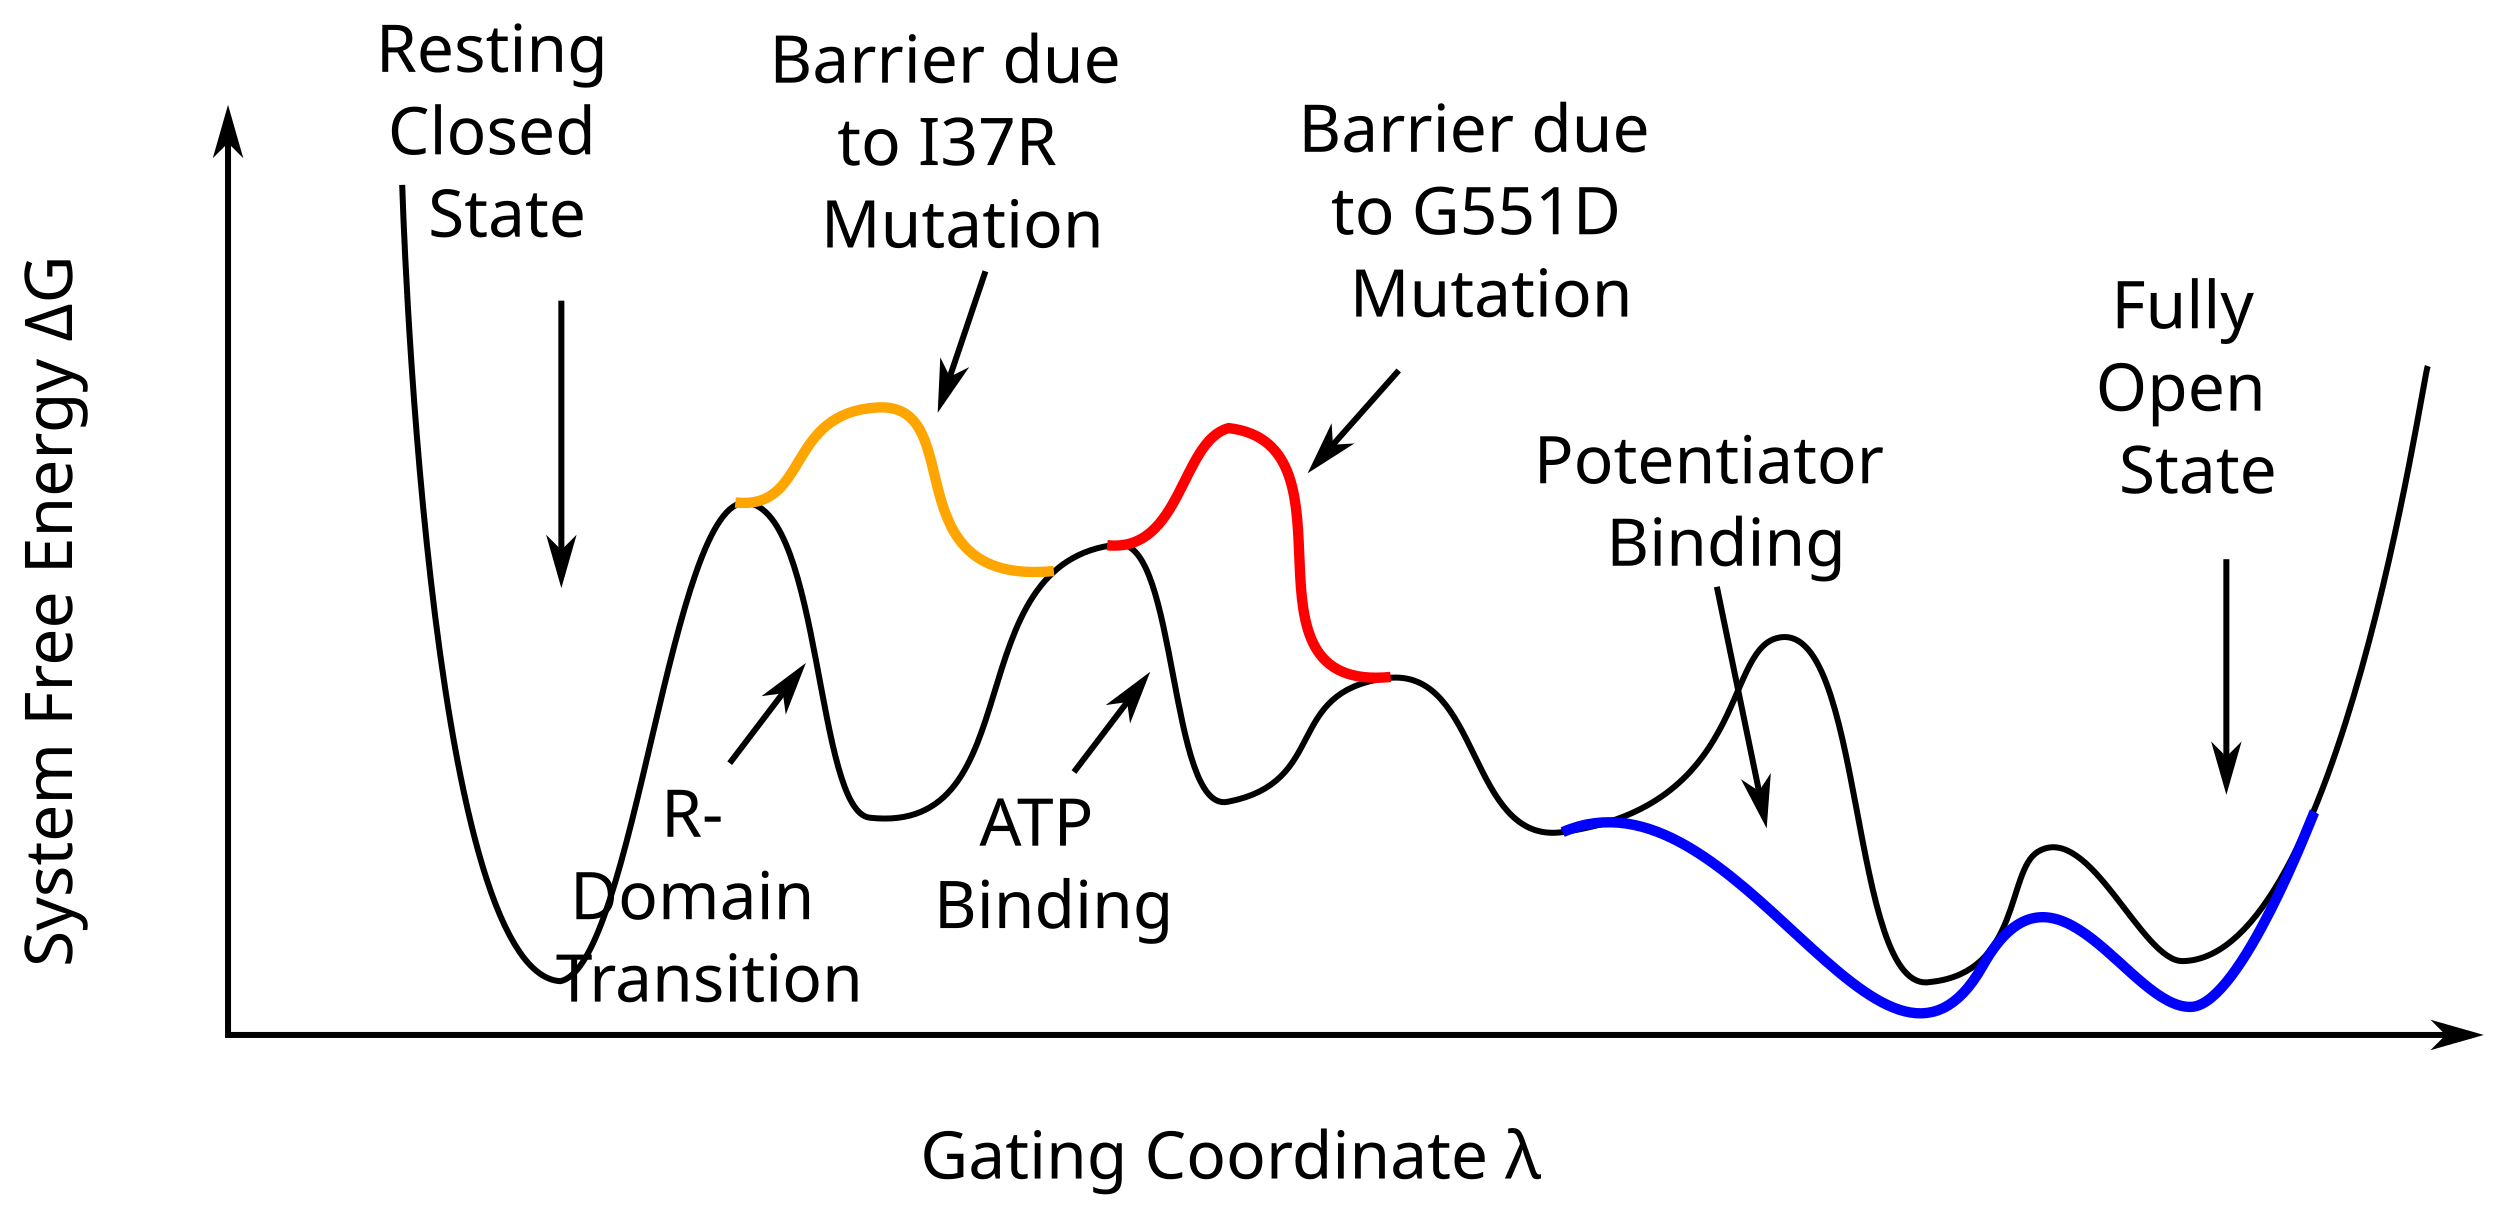
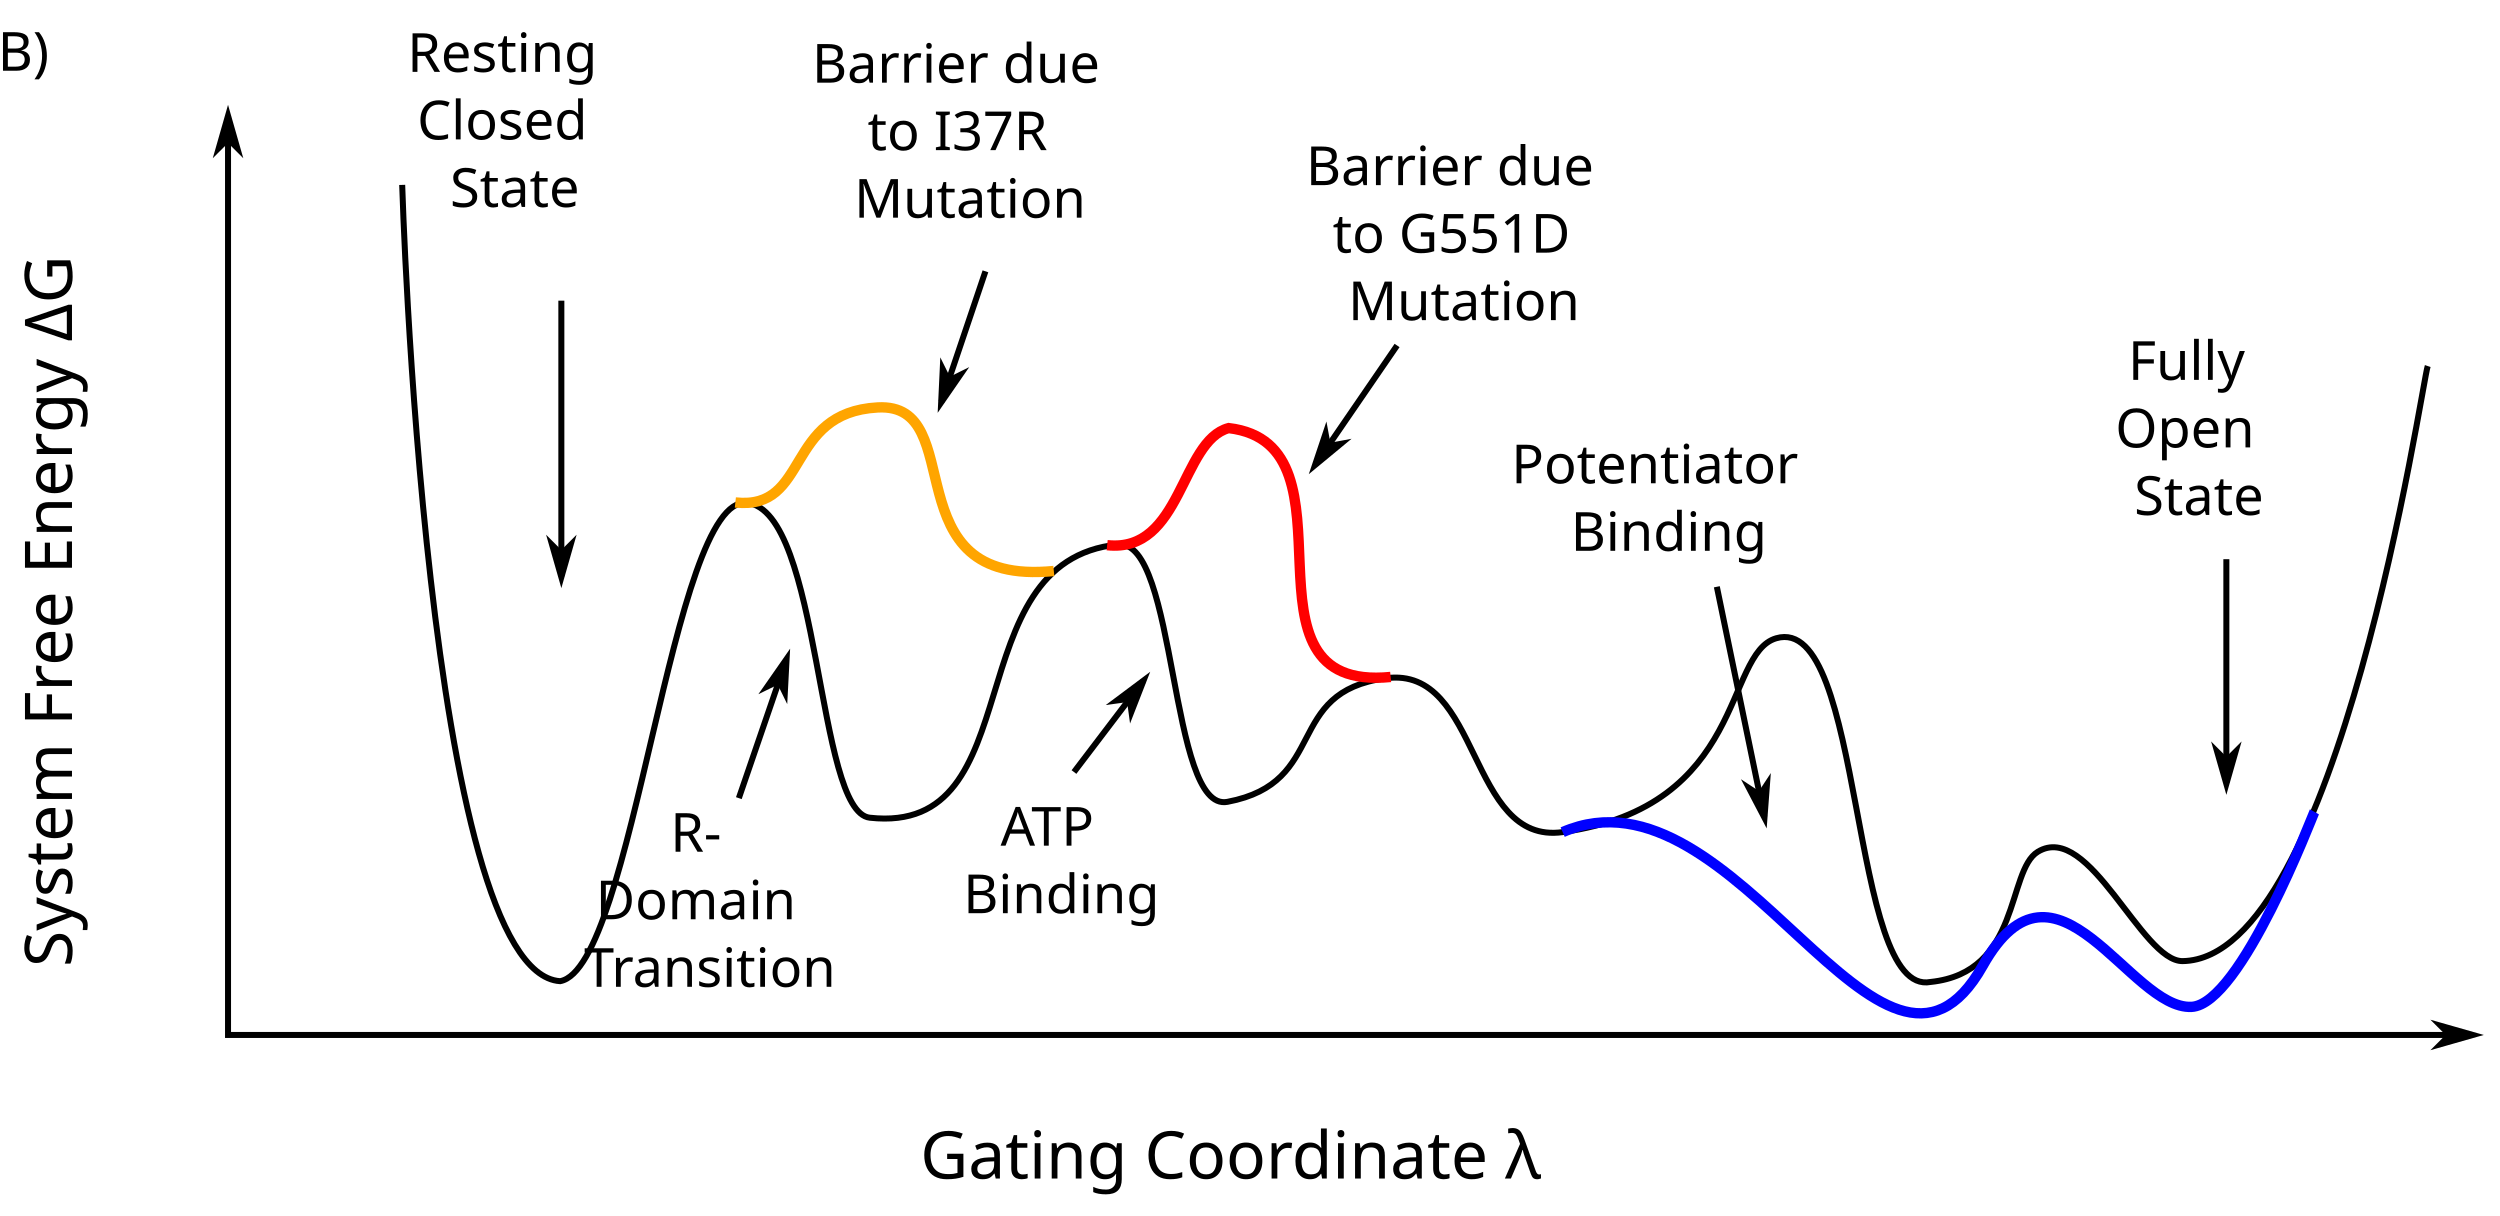
<svg xmlns="http://www.w3.org/2000/svg" width="401.318mm" height="195.096mm" viewBox="0 0 401.318 195.096" version="1.1" id="svg8">
  <defs id="defs2">
    <marker orient="auto" refY="0" refX="0" id="Arrow1Mstart" style="overflow:visible">
      <path id="path904" d="M 0,0 5,-5 -12.5,0 5,5 Z" style="fill:#000000;fill-opacity:1;fill-rule:evenodd;stroke:#000000;stroke-width:1pt;stroke-opacity:1" transform="matrix(0.4,0,0,0.4,4,0)" />
    </marker>
    <marker orient="auto" refY="0" refX="0" id="Arrow1Lstart" style="overflow:visible">
      <path id="path898" d="M 0,0 5,-5 -12.5,0 5,5 Z" style="fill:#000000;fill-opacity:1;fill-rule:evenodd;stroke:#000000;stroke-width:1pt;stroke-opacity:1" transform="matrix(0.8,0,0,0.8,10,0)" />
    </marker>
    <marker orient="auto" refY="0" refX="0" id="Arrow1Mend" style="overflow:visible">
      <path id="path907" d="M 0,0 5,-5 -12.5,0 5,5 Z" style="fill:#000000;fill-opacity:1;fill-rule:evenodd;stroke:#000000;stroke-width:1pt;stroke-opacity:1" transform="matrix(-0.4,0,0,-0.4,-4,0)" />
    </marker>
    <marker orient="auto" refY="0" refX="0" id="Arrow2Lend" style="overflow:visible">
      <path id="path919" style="fill:#000000;fill-opacity:1;fill-rule:evenodd;stroke:#000000;stroke-width:0.625;stroke-linejoin:round;stroke-opacity:1" d="M 8.719,4.034 -2.207,0.016 8.719,-4.002 c -1.745,2.372 -1.735,5.617 -6e-7,8.035 z" transform="matrix(-1.1,0,0,-1.1,-1.1,0)" />
    </marker>
    <marker orient="auto" refY="0" refX="0" id="Arrow2Lstart" style="overflow:visible">
      <path id="path916" style="fill:#000000;fill-opacity:1;fill-rule:evenodd;stroke:#000000;stroke-width:0.625;stroke-linejoin:round;stroke-opacity:1" d="M 8.719,4.034 -2.207,0.016 8.719,-4.002 c -1.745,2.372 -1.735,5.617 -6e-7,8.035 z" transform="matrix(1.1,0,0,1.1,1.1,0)" />
    </marker>
    <marker orient="auto" refY="0" refX="0" id="Arrow1Mstart-3" style="overflow:visible">
      <path id="path904-6" d="M 0,0 5,-5 -12.5,0 5,5 Z" style="fill:#000000;fill-opacity:1;fill-rule:evenodd;stroke:#000000;stroke-width:1pt;stroke-opacity:1" transform="matrix(0.4,0,0,0.4,4,0)" />
    </marker>
    <marker orient="auto" refY="0" refX="0" id="Arrow1Mend-7" style="overflow:visible">
      <path id="path907-5" d="M 0,0 5,-5 -12.5,0 5,5 Z" style="fill:#000000;fill-opacity:1;fill-rule:evenodd;stroke:#000000;stroke-width:1pt;stroke-opacity:1" transform="matrix(-0.4,0,0,-0.4,-4,0)" />
    </marker>
    <marker orient="auto" refY="0" refX="0" id="Arrow1Mend-7-5" style="overflow:visible">
      <path id="path907-5-6" d="M 0,0 5,-5 -12.5,0 5,5 Z" style="fill:#000000;fill-opacity:1;fill-rule:evenodd;stroke:#000000;stroke-width:1pt;stroke-opacity:1" transform="matrix(-0.4,0,0,-0.4,-4,0)" />
    </marker>
    <marker orient="auto" refY="0" refX="0" id="Arrow1Mend-7-5-9" style="overflow:visible">
      <path id="path907-5-6-2" d="M 0,0 5,-5 -12.5,0 5,5 Z" style="fill:#000000;fill-opacity:1;fill-rule:evenodd;stroke:#000000;stroke-width:1pt;stroke-opacity:1" transform="matrix(-0.4,0,0,-0.4,-4,0)" />
    </marker>
    <marker orient="auto" refY="0" refX="0" id="Arrow1Mend-7-5-9-2" style="overflow:visible">
      <path id="path907-5-6-2-3" d="M 0,0 5,-5 -12.5,0 5,5 Z" style="fill:#000000;fill-opacity:1;fill-rule:evenodd;stroke:#000000;stroke-width:1pt;stroke-opacity:1" transform="matrix(-0.4,0,0,-0.4,-4,0)" />
    </marker>
    <marker orient="auto" refY="0" refX="0" id="Arrow1Mend-7-5-5" style="overflow:visible">
      <path id="path907-5-6-9" d="M 0,0 5,-5 -12.5,0 5,5 Z" style="fill:#000000;fill-opacity:1;fill-rule:evenodd;stroke:#000000;stroke-width:1pt;stroke-opacity:1" transform="matrix(-0.4,0,0,-0.4,-4,0)" />
    </marker>
    <marker orient="auto" refY="0" refX="0" id="Arrow1Mend-7-5-5-2" style="overflow:visible">
      <path id="path907-5-6-9-8" d="M 0,0 5,-5 -12.5,0 5,5 Z" style="fill:#000000;fill-opacity:1;fill-rule:evenodd;stroke:#000000;stroke-width:1pt;stroke-opacity:1" transform="matrix(-0.4,0,0,-0.4,-4,0)" />
    </marker>
    <marker orient="auto" refY="0" refX="0" id="Arrow1Mend-7-5-5-29" style="overflow:visible">
      <path id="path907-5-6-9-3" d="M 0,0 5,-5 -12.5,0 5,5 Z" style="fill:#000000;fill-opacity:1;fill-rule:evenodd;stroke:#000000;stroke-width:1pt;stroke-opacity:1" transform="matrix(-0.4,0,0,-0.4,-4,0)" />
    </marker>
    <marker orient="auto" refY="0" refX="0" id="Arrow1Mend-7-5-5-8" style="overflow:visible">
      <path id="path907-5-6-9-4" d="M 0,0 5,-5 -12.5,0 5,5 Z" style="fill:#000000;fill-opacity:1;fill-rule:evenodd;stroke:#000000;stroke-width:1pt;stroke-opacity:1" transform="matrix(-0.4,0,0,-0.4,-4,0)" />
    </marker>
    <marker orient="auto" refY="0" refX="0" id="Arrow1Mend-7-5-5-6" style="overflow:visible">
      <path id="path907-5-6-9-2" d="M 0,0 5,-5 -12.5,0 5,5 Z" style="fill:#000000;fill-opacity:1;fill-rule:evenodd;stroke:#000000;stroke-width:1pt;stroke-opacity:1" transform="matrix(-0.4,0,0,-0.4,-4,0)" />
    </marker>
    <marker orient="auto" refY="0" refX="0" id="Arrow1Mend-7-5-5-27" style="overflow:visible">
      <path id="path907-5-6-9-0" d="M 0,0 5,-5 -12.5,0 5,5 Z" style="fill:#000000;fill-opacity:1;fill-rule:evenodd;stroke:#000000;stroke-width:1pt;stroke-opacity:1" transform="matrix(-0.4,0,0,-0.4,-4,0)" />
    </marker>
    <marker orient="auto" refY="0" refX="0" id="Arrow1Mend-7-5-5-8-6" style="overflow:visible">
      <path id="path907-5-6-9-4-1" d="M 0,0 5,-5 -12.5,0 5,5 Z" style="fill:#000000;fill-opacity:1;fill-rule:evenodd;stroke:#000000;stroke-width:1pt;stroke-opacity:1" transform="matrix(-0.4,0,0,-0.4,-4,0)" />
    </marker>
    <marker orient="auto" refY="0" refX="0" id="Arrow1Mend-7-5-5-8-3" style="overflow:visible">
      <path id="path907-5-6-9-4-7" d="M 0,0 5,-5 -12.5,0 5,5 Z" style="fill:#000000;fill-opacity:1;fill-rule:evenodd;stroke:#000000;stroke-width:1pt;stroke-opacity:1" transform="matrix(-0.4,0,0,-0.4,-4,0)" />
    </marker>
  </defs>
  <g id="layer1" transform="translate(49.32827,1.820447)">
    <path style="fill:none;stroke:#000000;stroke-width:0.965;stroke-linecap:butt;stroke-linejoin:miter;stroke-miterlimit:4;stroke-dasharray:none;stroke-opacity:1" d="m 15.234,27.86 c 0,0 3.782,126.412 25.353,127.826 11.834,-2.135 17.836,-78.107 29.981,-76.793 12.007,1.299 11.055,49.581 19.723,50.55 26.362,2.929 13.473,-41.244 39.869,-43.853 9.542,-0.943 8.125,43.091 17.546,41.308 16.454,-3.114 8.869,-17.654 25.471,-19.848 15.319,-2.025 13.04,26.841 28.344,24.707 29.529,-4.118 25.877,-28.664 34.275,-31.117 14.307,-4.179 11.605,57.708 24.791,55.171 14.544,-1.523 12.192,-17.848 17.209,-20.898 8.27,-5.028 16.637,17.66 23.262,17.551 25.05,-0.414 38.382,-92.783 39.33,-95.524" id="path815-6" />
    <path style="fill:none;stroke:#000000;stroke-width:0.965;stroke-linecap:butt;stroke-linejoin:miter;stroke-miterlimit:4;stroke-dasharray:none;stroke-opacity:1;marker-start:url(#Arrow1Mstart);marker-end:url(#Arrow1Mend)" d="M -12.723,16.907 V 164.318 H 347.488" id="path896" />
    <text xml:space="preserve" style="font-style:normal;font-weight:normal;font-size:10.583px;line-height:1.25;font-family:sans-serif;letter-spacing:0px;word-spacing:0px;fill:#000000;fill-opacity:1;stroke:none;stroke-width:0.265" x="98.402" y="187.374" id="text1484">
      <tspan id="tspan1482" x="98.402" y="187.374" style="stroke-width:0.265">Gating Coordinate λ</tspan>
    </text>
    <text xml:space="preserve" style="font-style:normal;font-weight:normal;font-size:10.583px;line-height:1.25;font-family:sans-serif;letter-spacing:0px;word-spacing:0px;fill:#000000;fill-opacity:1;stroke:none;stroke-width:0.265" x="-153.406" y="-37.773" id="text1484-6" transform="rotate(-90)">
      <tspan id="tspan1482-2" x="-153.406" y="-37.773" style="stroke-width:0.265">System Free Energy ΔG </tspan>
    </text>
    <path style="fill:none;stroke:#000000;stroke-width:0.965;stroke-linecap:butt;stroke-linejoin:miter;stroke-miterlimit:4;stroke-dasharray:none;stroke-opacity:1;marker-end:url(#Arrow1Mend-7)" d="m 40.784,46.445 v 44.245" id="path896-3" />
-     <text xml:space="preserve" style="font-style:normal;font-weight:normal;font-size:10.583px;line-height:1.25;font-family:sans-serif;text-align:center;letter-spacing:0px;word-spacing:0px;text-anchor:middle;fill:#000000;fill-opacity:1;stroke:none;stroke-width:0.265" x="38.944" y="9.72" id="text2646">
-       <tspan id="tspan2644" x="40.626" y="9.72" style="text-align:center;text-anchor:middle;stroke-width:0.265">Resting </tspan>
-       <tspan x="40.626" y="22.95" style="text-align:center;text-anchor:middle;stroke-width:0.265" id="tspan2648">Closed </tspan>
-       <tspan x="38.944" y="36.179" style="text-align:center;text-anchor:middle;stroke-width:0.265" id="tspan2650">State</tspan>
+     <text xml:space="preserve" style="font-style:normal;font-weight:normal;font-size:8.672px;line-height:1.25;font-family:sans-serif;text-align:center;letter-spacing:0px;word-spacing:0px;text-anchor:middle;fill:#000000;fill-opacity:1;stroke:none;stroke-width:0.265" x="38.944" y="9.72" id="text2646">
+       <tspan id="tspan2644" x="40.322" y="9.72" style="text-align:center;text-anchor:middle;stroke-width:0.265">Resting </tspan>
+       <tspan x="40.322" y="20.56" style="text-align:center;text-anchor:middle;stroke-width:0.265" id="tspan2648">Closed </tspan>
+       <tspan x="38.944" y="31.4" style="text-align:center;text-anchor:middle;stroke-width:0.265" id="tspan2650">State</tspan>
    </text>
-     <text xml:space="preserve" style="font-style:normal;font-weight:normal;font-size:10.583px;line-height:1.25;font-family:sans-serif;text-align:center;letter-spacing:0px;word-spacing:0px;text-anchor:middle;fill:#000000;fill-opacity:1;stroke:none;stroke-width:0.265" x="126.686" y="133.93" id="text2646-1-9">
+     <text xml:space="preserve" style="font-style:normal;font-weight:normal;font-size:8.672px;line-height:1.25;font-family:sans-serif;text-align:center;letter-spacing:0px;word-spacing:0px;text-anchor:middle;fill:#000000;fill-opacity:1;stroke:none;stroke-width:0.265" x="126.686" y="133.93" id="text2646-1-9">
      <tspan x="126.686" y="133.93" style="text-align:center;text-anchor:middle;stroke-width:0.265" id="tspan3269-6">ATP</tspan>
-       <tspan x="126.686" y="147.16" style="text-align:center;text-anchor:middle;stroke-width:0.265" id="tspan1858">Binding</tspan>
+       <tspan x="126.686" y="144.77" style="text-align:center;text-anchor:middle;stroke-width:0.265" id="tspan1858">Binding</tspan>
    </text>
-     <text xml:space="preserve" style="font-style:normal;font-weight:normal;font-size:10.583px;line-height:1.25;font-family:sans-serif;text-align:center;letter-spacing:0px;word-spacing:0px;text-anchor:middle;fill:#000000;fill-opacity:1;stroke:none;stroke-width:0.265" x="310.368" y="50.874" id="text2646-6">
-       <tspan x="312.051" y="50.874" style="text-align:center;text-anchor:middle;stroke-width:0.265" id="tspan2650-7">Fully </tspan>
-       <tspan x="310.368" y="64.104" style="text-align:center;text-anchor:middle;stroke-width:0.265" id="tspan3352">Open</tspan>
-       <tspan x="310.368" y="77.333" style="text-align:center;text-anchor:middle;stroke-width:0.265" id="tspan3350">State</tspan>
+     <text xml:space="preserve" style="font-style:normal;font-weight:normal;font-size:8.672px;line-height:1.25;font-family:sans-serif;text-align:center;letter-spacing:0px;word-spacing:0px;text-anchor:middle;fill:#000000;fill-opacity:1;stroke:none;stroke-width:0.265" x="309.299" y="59.16" id="text2646-6">
+       <tspan x="310.678" y="59.16" style="text-align:center;text-anchor:middle;stroke-width:0.265" id="tspan2650-7">Fully </tspan>
+       <tspan x="309.299" y="70" style="text-align:center;text-anchor:middle;stroke-width:0.265" id="tspan3352">Open</tspan>
+       <tspan x="309.299" y="80.839" style="text-align:center;text-anchor:middle;stroke-width:0.265" id="tspan3350">State</tspan>
    </text>
    <path style="fill:none;stroke:#000000;stroke-width:0.965;stroke-linecap:butt;stroke-linejoin:miter;stroke-miterlimit:4;stroke-dasharray:none;stroke-opacity:1;marker-end:url(#Arrow1Mend-7-5-5)" d="m 123.074,122.113 11.09,-14.585" id="path896-3-2-2" />
    <path style="fill:none;stroke:#000000;stroke-width:0.965;stroke-linecap:butt;stroke-linejoin:miter;stroke-miterlimit:4;stroke-dasharray:none;stroke-opacity:1;marker-end:url(#Arrow1Mend-7-5-5-2)" d="M 308.063,87.945 V 123.874" id="path896-3-2-2-9" />
    <path style="fill:none;stroke:#ff0000;stroke-width:1.665;stroke-linecap:butt;stroke-linejoin:miter;stroke-miterlimit:4;stroke-dasharray:none;stroke-opacity:1" d="m 128.398,85.696 c 12.007,1.299 11.789,-16.743 19.512,-18.798 22.11,2.646 -0.395,42.561 26,39.952" id="path815-6-5" />
-     <text xml:space="preserve" style="font-style:normal;font-weight:normal;font-size:10.583px;line-height:1.25;font-family:sans-serif;text-align:center;letter-spacing:0px;word-spacing:0px;text-anchor:middle;fill:#000000;fill-opacity:1;stroke:none;stroke-width:0.265" x="196.923" y="22.552" id="text2646-1-9-1">
-       <tspan x="196.923" y="22.552" style="text-align:center;text-anchor:middle;stroke-width:0.265" id="tspan3294-4">Barrier due</tspan>
-       <tspan x="198.605" y="35.781" style="text-align:center;text-anchor:middle;stroke-width:0.265" id="tspan8646">to G551D </tspan>
-       <tspan x="196.923" y="49.01" style="text-align:center;text-anchor:middle;stroke-width:0.265" id="tspan1071">Mutation</tspan>
+     <text xml:space="preserve" style="font-style:normal;font-weight:normal;font-size:8.672px;line-height:1.25;font-family:sans-serif;text-align:center;letter-spacing:0px;word-spacing:0px;text-anchor:middle;fill:#000000;fill-opacity:1;stroke:none;stroke-width:0.265" x="191.311" y="27.897" id="text2646-1-9-1">
+       <tspan x="191.311" y="27.897" style="text-align:center;text-anchor:middle;stroke-width:0.265" id="tspan3294-4">Barrier due</tspan>
+       <tspan x="192.689" y="38.737" style="text-align:center;text-anchor:middle;stroke-width:0.265" id="tspan8646">to G551D </tspan>
+       <tspan x="191.311" y="49.577" style="text-align:center;text-anchor:middle;stroke-width:0.265" id="tspan1071">Mutation</tspan>
    </text>
-     <path style="fill:none;stroke:#000000;stroke-width:0.965;stroke-linecap:butt;stroke-linejoin:miter;stroke-miterlimit:4;stroke-dasharray:none;stroke-opacity:1;marker-end:url(#Arrow1Mend-7-5-5-29)" d="M 175.206,57.648 161.843,72.73" id="path896-3-2-2-7" />
+     <path style="fill:none;stroke:#000000;stroke-width:0.965;stroke-linecap:butt;stroke-linejoin:miter;stroke-miterlimit:4;stroke-dasharray:none;stroke-opacity:1;marker-end:url(#Arrow1Mend-7-5-5-29)" d="m 174.939,53.639 -13.096,19.091" id="path896-3-2-2-7" />
    <path style="fill:none;stroke:#0000ff;stroke-width:1.665;stroke-linecap:butt;stroke-linejoin:miter;stroke-miterlimit:4;stroke-dasharray:none;stroke-opacity:1" d="m 201.521,131.756 c 27.839,-12.091 51.298,50.141 67.432,21.454 11.802,-20.986 23.578,7.082 33.517,6.601 7.938,-0.384 19.453,-30.815 19.728,-31.309" id="path815-6-3" />
-     <text xml:space="preserve" style="font-style:normal;font-weight:normal;font-size:10.583px;line-height:1.25;font-family:sans-serif;text-align:center;letter-spacing:0px;word-spacing:0px;text-anchor:middle;fill:#000000;fill-opacity:1;stroke:none;stroke-width:0.265" x="234.625" y="75.762" id="text2646-1-9-5">
-       <tspan x="234.625" y="75.762" style="text-align:center;text-anchor:middle;stroke-width:0.265" id="tspan3294-3">Potentiator</tspan>
-       <tspan x="234.625" y="88.992" style="text-align:center;text-anchor:middle;stroke-width:0.265" id="tspan11109">Binding</tspan>
+     <text xml:space="preserve" style="font-style:normal;font-weight:normal;font-size:8.672px;line-height:1.25;font-family:sans-serif;text-align:center;letter-spacing:0px;word-spacing:0px;text-anchor:middle;fill:#000000;fill-opacity:1;stroke:none;stroke-width:0.265" x="224.201" y="75.762" id="text2646-1-9-5">
+       <tspan x="224.201" y="75.762" style="text-align:center;text-anchor:middle;stroke-width:0.265" id="tspan3294-3">Potentiator</tspan>
+       <tspan x="224.201" y="86.602" style="text-align:center;text-anchor:middle;stroke-width:0.265" id="tspan11109">Binding</tspan>
    </text>
    <path style="fill:none;stroke:#000000;stroke-width:0.965;stroke-linecap:butt;stroke-linejoin:miter;stroke-miterlimit:4;stroke-dasharray:none;stroke-opacity:1;marker-end:url(#Arrow1Mend-7-5-5-8)" d="m 226.271,92.373 7.617,36.931" id="path896-3-2-2-6" />
    <path style="fill:none;stroke:#ffa500;stroke-width:1.665;stroke-linecap:butt;stroke-linejoin:miter;stroke-miterlimit:4;stroke-dasharray:none;stroke-opacity:1" d="m 68.715,78.841 c 12.007,1.299 7.855,-14.443 22.853,-15.256 14.998,-0.813 1.876,28.863 28.272,26.255" id="path815-6-5-6" />
-     <text xml:space="preserve" style="font-style:normal;font-weight:normal;font-size:10.583px;line-height:1.25;font-family:sans-serif;text-align:center;letter-spacing:0px;word-spacing:0px;text-anchor:middle;fill:#000000;fill-opacity:1;stroke:none;stroke-width:0.265" x="112.019" y="11.446" id="text2646-1-9-1-7">
+     <text xml:space="preserve" style="font-style:normal;font-weight:normal;font-size:8.672px;line-height:1.25;font-family:sans-serif;text-align:center;letter-spacing:0px;word-spacing:0px;text-anchor:middle;fill:#000000;fill-opacity:1;stroke:none;stroke-width:0.265" x="112.019" y="11.446" id="text2646-1-9-1-7">
      <tspan x="112.019" y="11.446" style="text-align:center;text-anchor:middle;stroke-width:0.265" id="tspan3294-4-5">Barrier due</tspan>
-       <tspan x="113.701" y="24.675" style="text-align:center;text-anchor:middle;stroke-width:0.265" id="tspan8646-3">to I37R </tspan>
-       <tspan x="112.019" y="37.904" style="text-align:center;text-anchor:middle;stroke-width:0.265" id="tspan1071-5">Mutation</tspan>
+       <tspan x="113.397" y="22.286" style="text-align:center;text-anchor:middle;stroke-width:0.265" id="tspan8646-3">to I37R </tspan>
+       <tspan x="112.019" y="33.125" style="text-align:center;text-anchor:middle;stroke-width:0.265" id="tspan1071-5">Mutation</tspan>
    </text>
    <path style="fill:none;stroke:#000000;stroke-width:0.965;stroke-linecap:butt;stroke-linejoin:miter;stroke-miterlimit:4;stroke-dasharray:none;stroke-opacity:1;marker-end:url(#Arrow1Mend-7-5-5-6)" d="M 108.861,41.735 101.802,62.651" id="path896-3-2-2-91" />
-     <text xml:space="preserve" style="font-style:normal;font-weight:normal;font-size:10.583px;line-height:1.25;font-family:sans-serif;text-align:center;letter-spacing:0px;word-spacing:0px;text-anchor:middle;fill:#000000;fill-opacity:1;stroke:none;stroke-width:0.265" x="71.417" y="132.508" id="text2646-1-9-9">
-       <tspan x="71.417" y="132.508" style="text-align:center;text-anchor:middle;stroke-width:0.265" id="tspan3294-6">R-</tspan>
-       <tspan x="71.417" y="145.737" style="text-align:center;text-anchor:middle;stroke-width:0.265" id="tspan2419">Domain</tspan>
-       <tspan x="71.417" y="158.967" style="text-align:center;text-anchor:middle;stroke-width:0.265" id="tspan1858-0">Transition</tspan>
+     <text xml:space="preserve" style="font-style:normal;font-weight:normal;font-size:8.672px;line-height:1.25;font-family:sans-serif;text-align:center;letter-spacing:0px;word-spacing:0px;text-anchor:middle;fill:#000000;fill-opacity:1;stroke:none;stroke-width:0.217" x="70.264" y="134.909" id="text2646-1-9-9">
+       <tspan x="70.264" y="134.909" style="text-align:center;text-anchor:middle;stroke-width:0.217" id="tspan3294-6">R-</tspan>
+       <tspan x="70.264" y="145.749" style="text-align:center;text-anchor:middle;stroke-width:0.217" id="tspan2419">Domain</tspan>
+       <tspan x="70.264" y="156.588" style="text-align:center;text-anchor:middle;stroke-width:0.217" id="tspan1858-0">Transition</tspan>
    </text>
-     <path style="fill:none;stroke:#000000;stroke-width:0.965;stroke-linecap:butt;stroke-linejoin:miter;stroke-miterlimit:4;stroke-dasharray:none;stroke-opacity:1;marker-end:url(#Arrow1Mend-7-5-5-27)" d="m 67.806,120.691 11.09,-14.585" id="path896-3-2-2-62" />
+     <path style="fill:none;stroke:#000000;stroke-width:0.965;stroke-linecap:butt;stroke-linejoin:miter;stroke-miterlimit:4;stroke-dasharray:none;stroke-opacity:1;marker-end:url(#Arrow1Mend-7-5-5-27)" d="m 69.276,126.304 7.616,-22.202" id="path896-3-2-2-62" />
+     <text xml:space="preserve" style="font-style:normal;font-weight:normal;font-size:8.672px;line-height:1.25;font-family:sans-serif;text-align:center;letter-spacing:0px;word-spacing:0px;text-anchor:middle;fill:#000000;fill-opacity:1;stroke:none;stroke-width:0.265" x="-39.935" y="9.538" id="text2646-6-3">
+       <tspan x="-39.935" y="9.538" style="text-align:center;text-anchor:middle;stroke-width:0.265" id="tspan3350-5">B)</tspan>
+     </text>
  </g>
</svg>
